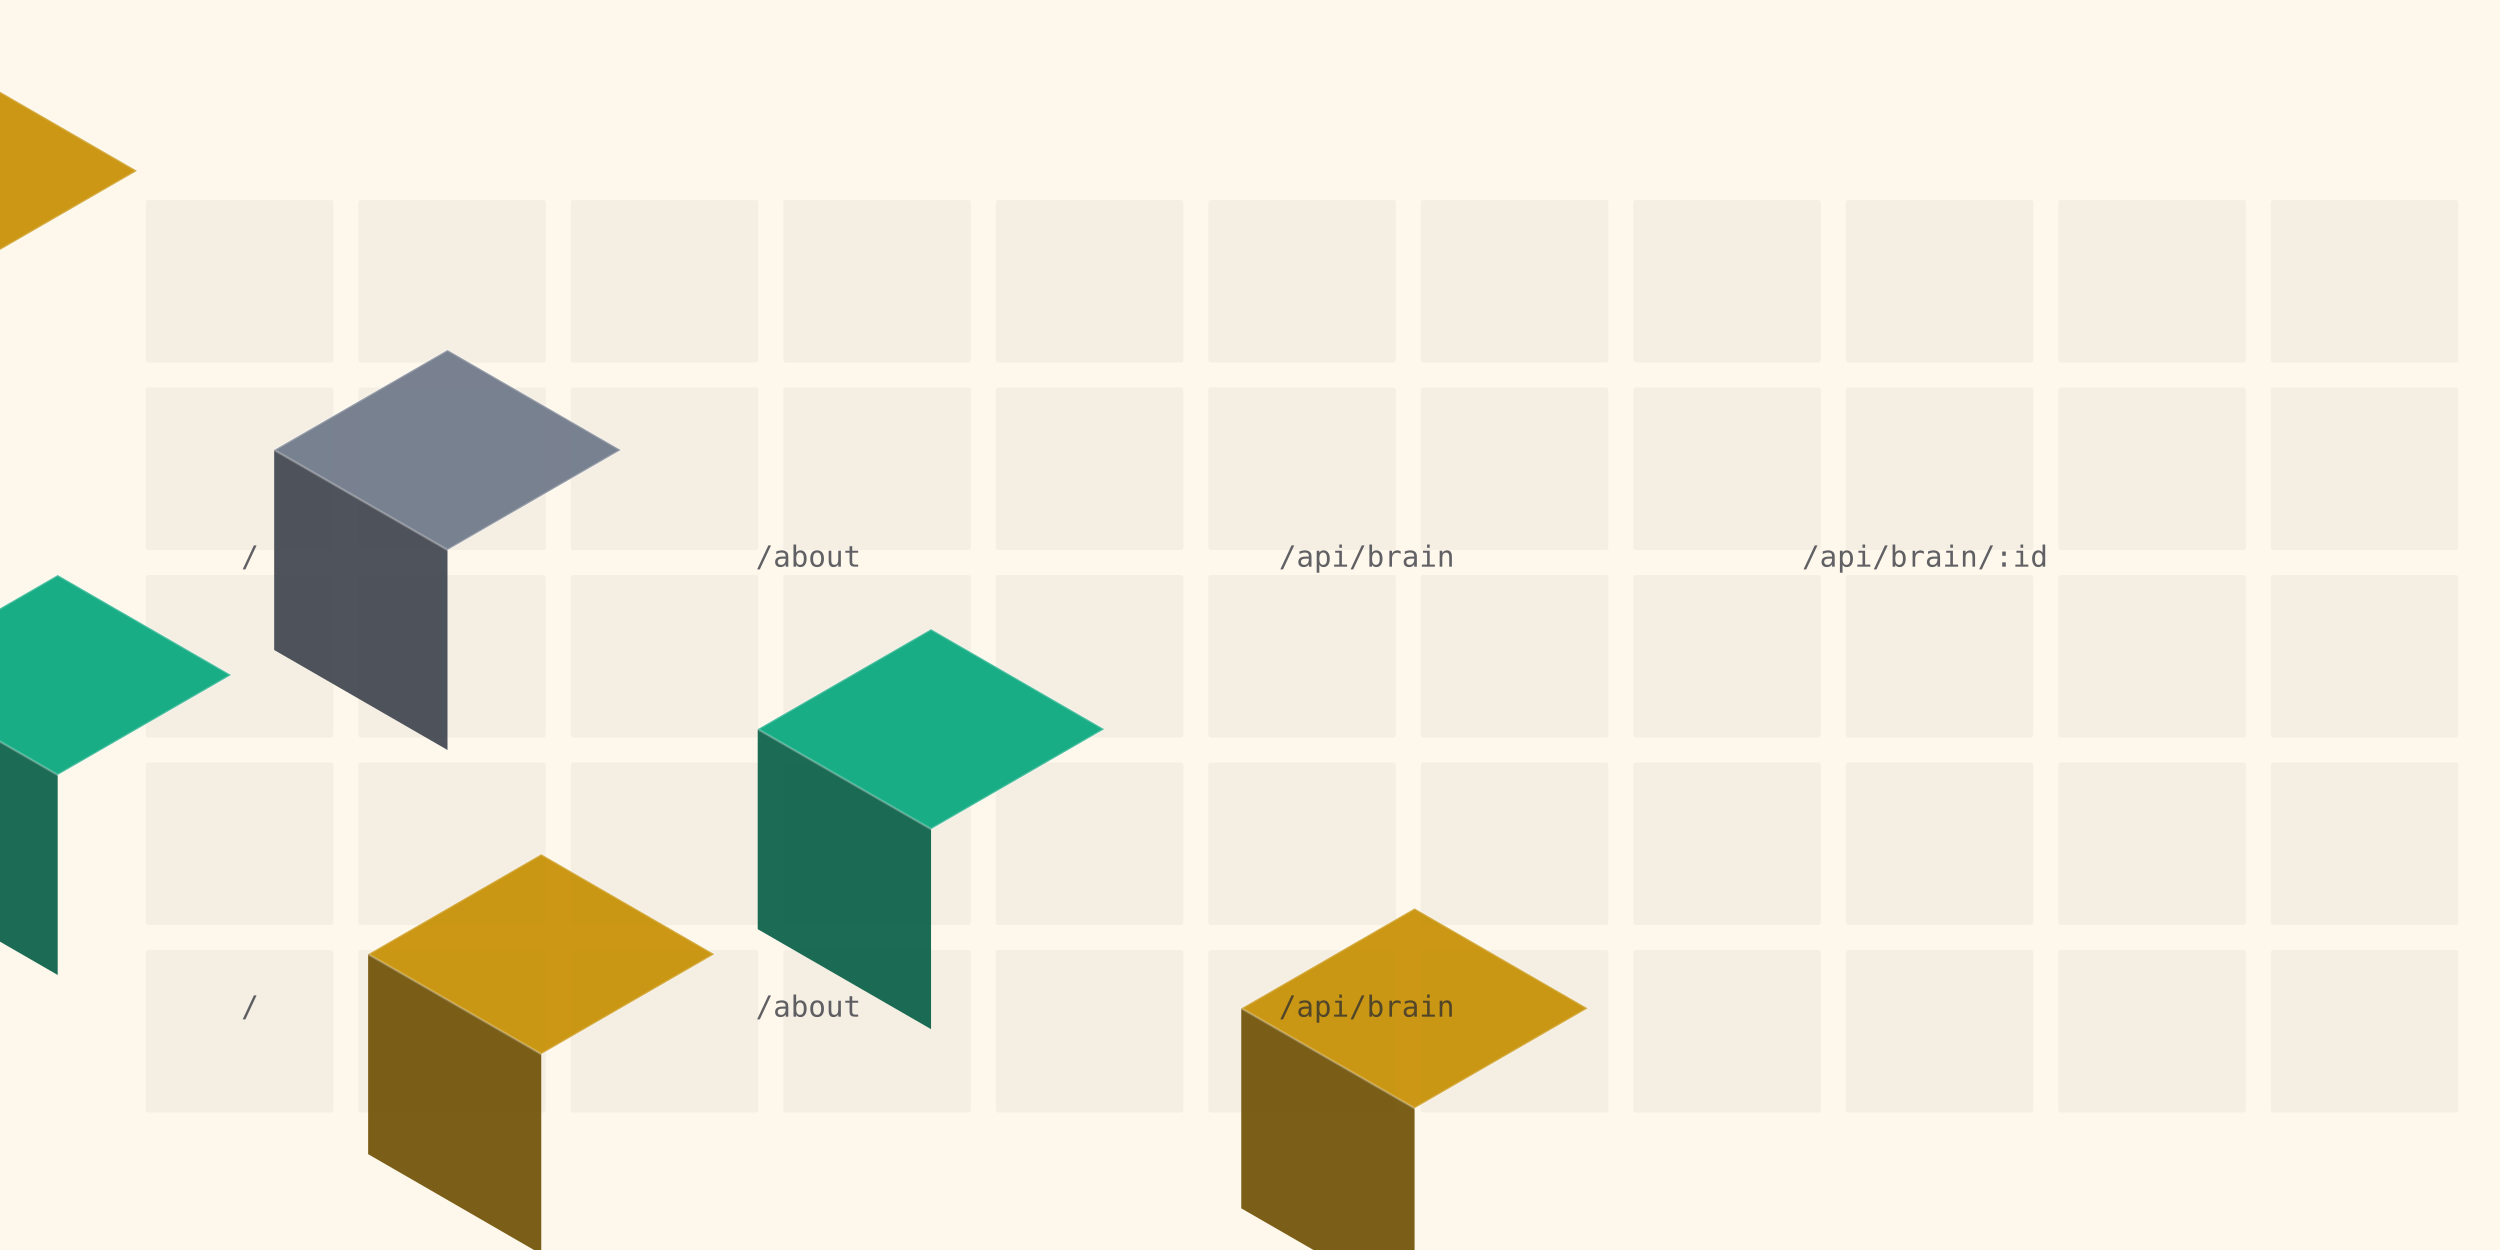
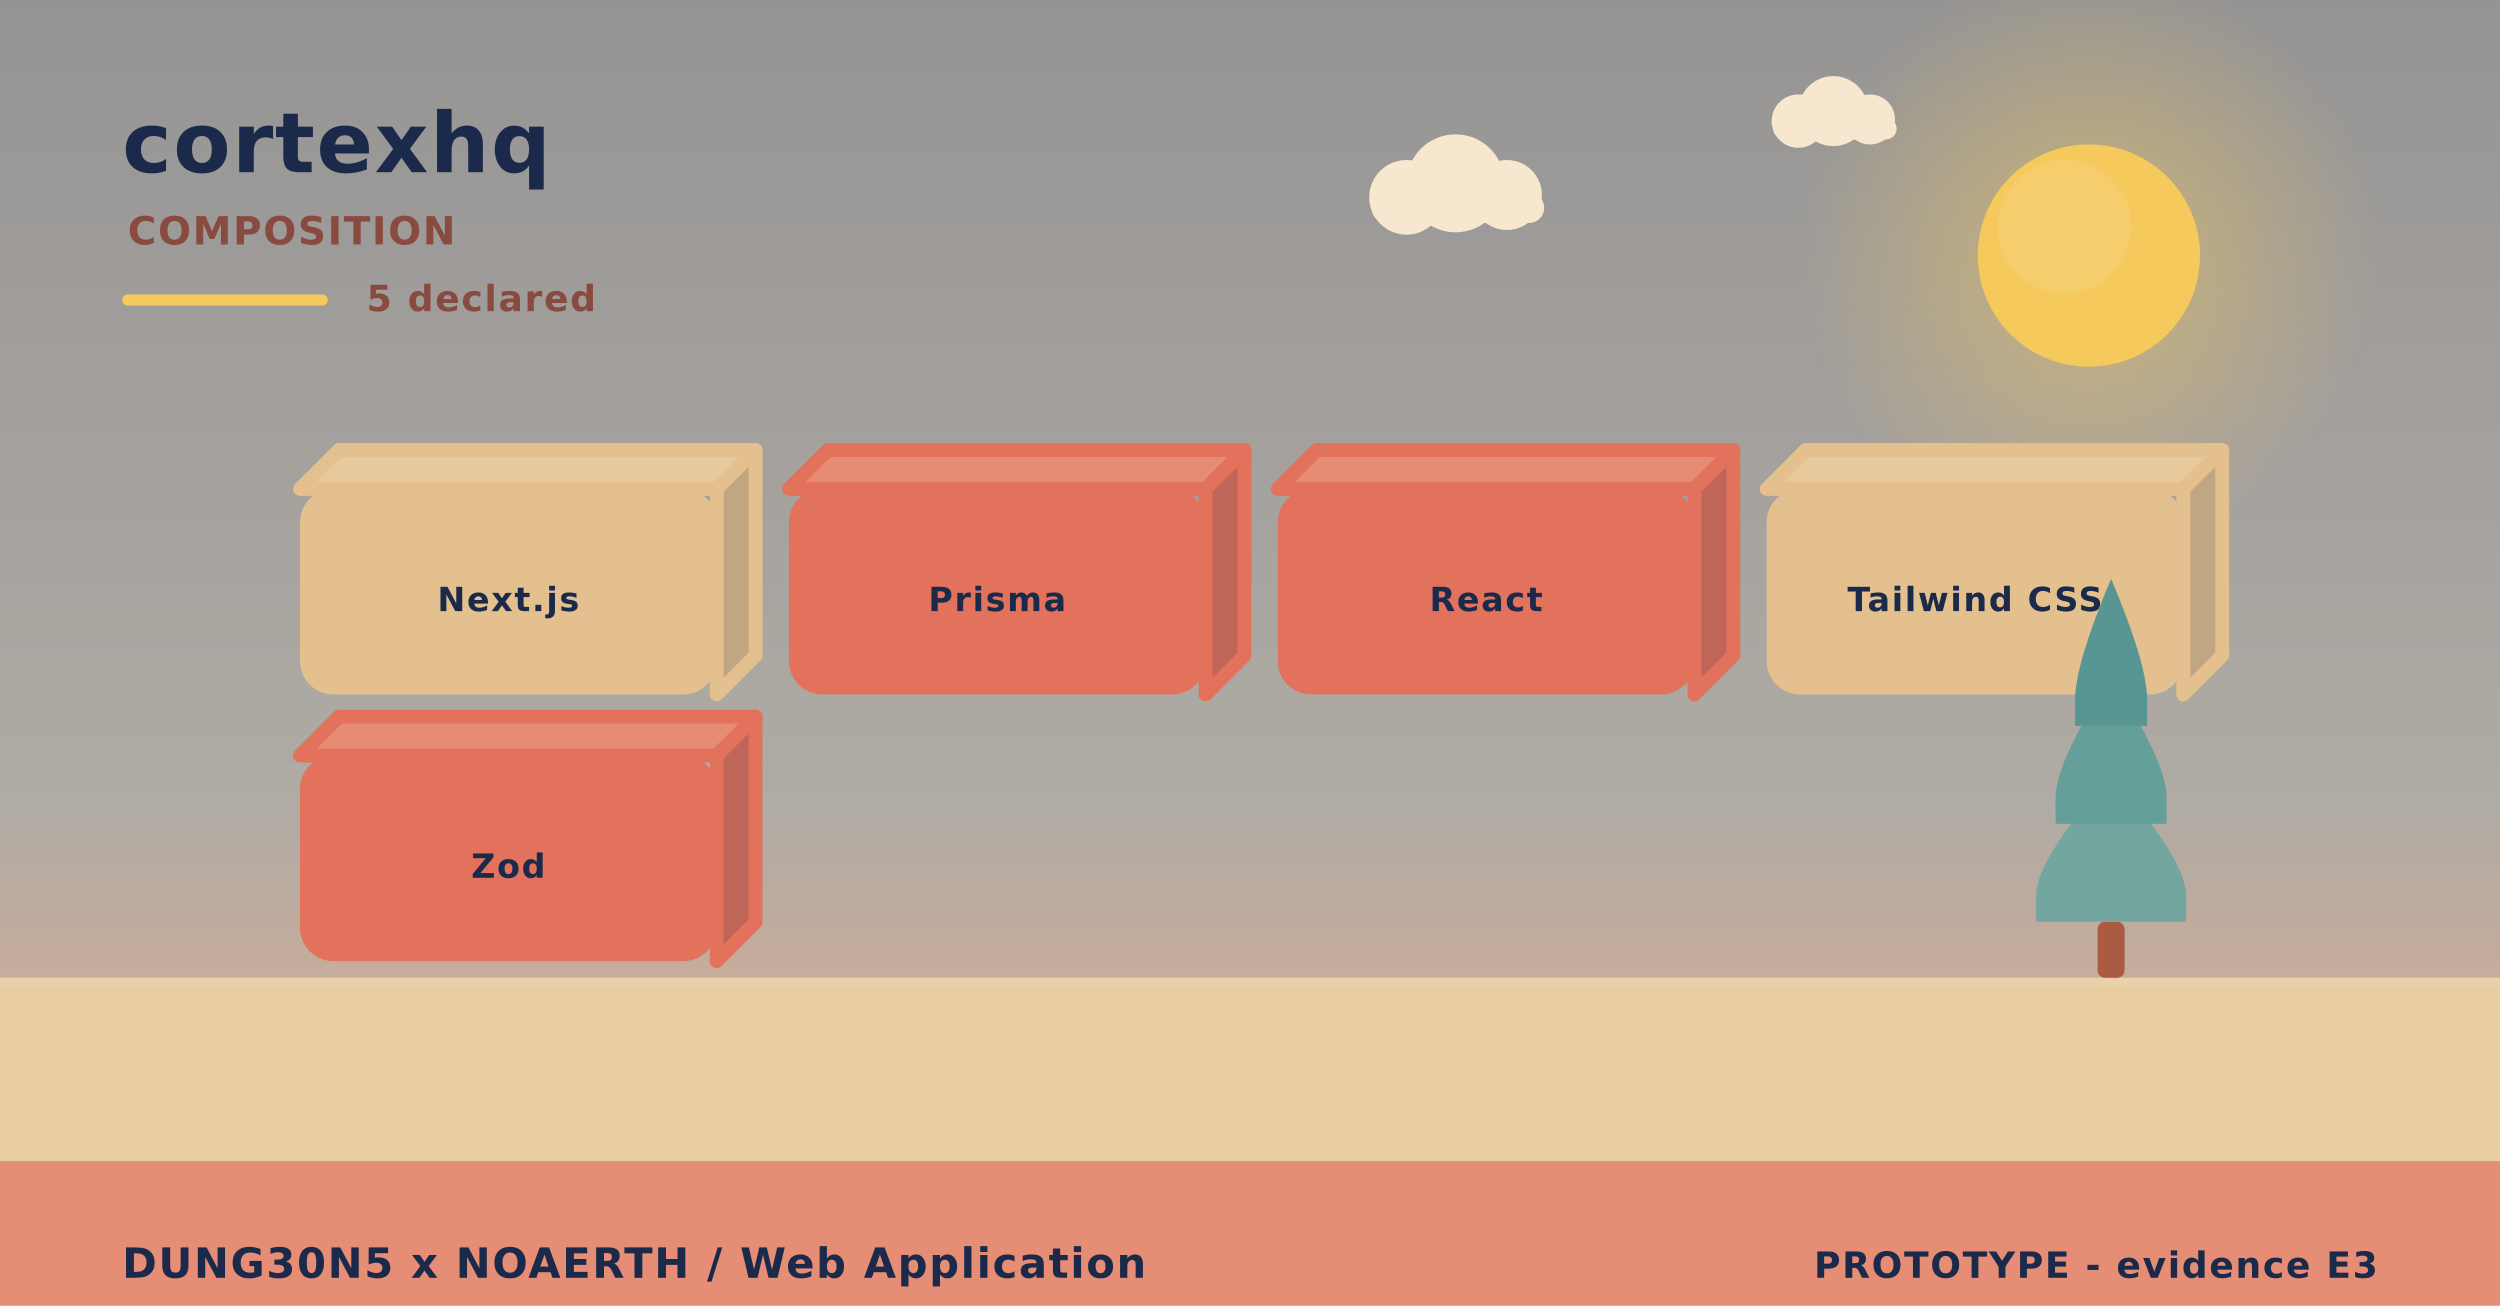
- <svg xmlns="http://www.w3.org/2000/svg" viewBox="0 0 1200 600" width="1200" height="600" role="img" aria-label="cortexhq component map">
-   <rect width="1200" height="600" fill="#fef8ec" />
-   <defs>
-     <linearGradient id="gc" x1="0" y1="0" x2="1" y2="1">
-       <stop offset="0%" stop-color="#c78f02" />
-       <stop offset="100%" stop-color="#6e7788" />
-     </linearGradient>
-   </defs>
-   <rect x="70.00" y="96.00" width="90.00" height="78.00" rx="1.20" fill="#252831" opacity="0.05" />
-   <rect x="172.00" y="96.00" width="90.00" height="78.00" rx="1.20" fill="#252831" opacity="0.05" />
-   <rect x="274.00" y="96.00" width="90.00" height="78.00" rx="1.20" fill="#252831" opacity="0.05" />
-   <rect x="376.00" y="96.00" width="90.00" height="78.00" rx="1.20" fill="#252831" opacity="0.05" />
-   <rect x="478.00" y="96.00" width="90.00" height="78.00" rx="1.20" fill="#252831" opacity="0.05" />
-   <rect x="580.00" y="96.00" width="90.00" height="78.00" rx="1.20" fill="#252831" opacity="0.05" />
-   <rect x="682.00" y="96.00" width="90.00" height="78.00" rx="1.20" fill="#252831" opacity="0.05" />
-   <rect x="784.00" y="96.00" width="90.00" height="78.00" rx="1.20" fill="#252831" opacity="0.05" />
-   <rect x="886.00" y="96.00" width="90.00" height="78.00" rx="1.20" fill="#252831" opacity="0.05" />
-   <rect x="988.00" y="96.00" width="90.00" height="78.00" rx="1.20" fill="#252831" opacity="0.05" />
-   <rect x="1090.00" y="96.00" width="90.00" height="78.00" rx="1.20" fill="#252831" opacity="0.05" />
-   <rect x="70.00" y="186.00" width="90.00" height="78.00" rx="1.20" fill="#252831" opacity="0.05" />
-   <rect x="172.00" y="186.00" width="90.00" height="78.00" rx="1.20" fill="#252831" opacity="0.05" />
-   <rect x="274.00" y="186.00" width="90.00" height="78.00" rx="1.20" fill="#252831" opacity="0.05" />
-   <rect x="376.00" y="186.00" width="90.00" height="78.00" rx="1.20" fill="#252831" opacity="0.05" />
-   <rect x="478.00" y="186.00" width="90.00" height="78.00" rx="1.20" fill="#252831" opacity="0.05" />
-   <rect x="580.00" y="186.00" width="90.00" height="78.00" rx="1.20" fill="#252831" opacity="0.05" />
-   <rect x="682.00" y="186.00" width="90.00" height="78.00" rx="1.20" fill="#252831" opacity="0.05" />
-   <rect x="784.00" y="186.00" width="90.00" height="78.00" rx="1.20" fill="#252831" opacity="0.05" />
-   <rect x="886.00" y="186.00" width="90.00" height="78.00" rx="1.20" fill="#252831" opacity="0.05" />
-   <rect x="988.00" y="186.00" width="90.00" height="78.00" rx="1.20" fill="#252831" opacity="0.05" />
-   <rect x="1090.00" y="186.00" width="90.00" height="78.00" rx="1.20" fill="#252831" opacity="0.05" />
-   <rect x="70.00" y="276.00" width="90.00" height="78.00" rx="1.20" fill="#252831" opacity="0.05" />
-   <rect x="172.00" y="276.00" width="90.00" height="78.00" rx="1.20" fill="#252831" opacity="0.05" />
-   <rect x="274.00" y="276.00" width="90.00" height="78.00" rx="1.20" fill="#252831" opacity="0.05" />
-   <rect x="376.00" y="276.00" width="90.00" height="78.00" rx="1.20" fill="#252831" opacity="0.05" />
-   <rect x="478.00" y="276.00" width="90.00" height="78.00" rx="1.20" fill="#252831" opacity="0.05" />
-   <rect x="580.00" y="276.00" width="90.00" height="78.00" rx="1.20" fill="#252831" opacity="0.05" />
-   <rect x="682.00" y="276.00" width="90.00" height="78.00" rx="1.20" fill="#252831" opacity="0.05" />
-   <rect x="784.00" y="276.00" width="90.00" height="78.00" rx="1.20" fill="#252831" opacity="0.05" />
-   <rect x="886.00" y="276.00" width="90.00" height="78.00" rx="1.20" fill="#252831" opacity="0.05" />
-   <rect x="988.00" y="276.00" width="90.00" height="78.00" rx="1.20" fill="#252831" opacity="0.05" />
-   <rect x="1090.00" y="276.00" width="90.00" height="78.00" rx="1.20" fill="#252831" opacity="0.05" />
-   <rect x="70.00" y="366.00" width="90.00" height="78.00" rx="1.20" fill="#252831" opacity="0.05" />
-   <rect x="172.00" y="366.00" width="90.00" height="78.00" rx="1.20" fill="#252831" opacity="0.05" />
-   <rect x="274.00" y="366.00" width="90.00" height="78.00" rx="1.20" fill="#252831" opacity="0.05" />
-   <rect x="376.00" y="366.00" width="90.00" height="78.00" rx="1.20" fill="#252831" opacity="0.05" />
-   <rect x="478.00" y="366.00" width="90.00" height="78.00" rx="1.20" fill="#252831" opacity="0.05" />
-   <rect x="580.00" y="366.00" width="90.00" height="78.00" rx="1.20" fill="#252831" opacity="0.05" />
-   <rect x="682.00" y="366.00" width="90.00" height="78.00" rx="1.20" fill="#252831" opacity="0.05" />
-   <rect x="784.00" y="366.00" width="90.00" height="78.00" rx="1.20" fill="#252831" opacity="0.05" />
-   <rect x="886.00" y="366.00" width="90.00" height="78.00" rx="1.20" fill="#252831" opacity="0.05" />
-   <rect x="988.00" y="366.00" width="90.00" height="78.00" rx="1.20" fill="#252831" opacity="0.05" />
-   <rect x="1090.00" y="366.00" width="90.00" height="78.00" rx="1.20" fill="#252831" opacity="0.05" />
-   <rect x="70.00" y="456.00" width="90.00" height="78.00" rx="1.20" fill="#252831" opacity="0.05" />
-   <rect x="172.00" y="456.00" width="90.00" height="78.00" rx="1.20" fill="#252831" opacity="0.05" />
-   <rect x="274.00" y="456.00" width="90.00" height="78.00" rx="1.20" fill="#252831" opacity="0.05" />
-   <rect x="376.00" y="456.00" width="90.00" height="78.00" rx="1.20" fill="#252831" opacity="0.05" />
-   <rect x="478.00" y="456.00" width="90.00" height="78.00" rx="1.20" fill="#252831" opacity="0.05" />
-   <rect x="580.00" y="456.00" width="90.00" height="78.00" rx="1.20" fill="#252831" opacity="0.05" />
-   <rect x="682.00" y="456.00" width="90.00" height="78.00" rx="1.20" fill="#252831" opacity="0.05" />
-   <rect x="784.00" y="456.00" width="90.00" height="78.00" rx="1.20" fill="#252831" opacity="0.05" />
-   <rect x="886.00" y="456.00" width="90.00" height="78.00" rx="1.20" fill="#252831" opacity="0.05" />
-   <rect x="988.00" y="456.00" width="90.00" height="78.00" rx="1.20" fill="#252831" opacity="0.05" />
-   <rect x="1090.00" y="456.00" width="90.00" height="78.00" rx="1.20" fill="#252831" opacity="0.05" />
-   <g transform="rotate(0 120 140)">
-     <polygon points="-17.3,34.0 65.8,82.0 -17.3,130.0 -100.5,82.0" fill="#c78f02" opacity="0.92" />
-     <polygon points="-100.5,82.0 -17.3,130.0 -17.3,226.0 -100.5,178.0" fill="#6d4f01" opacity="0.9" />
-     <polygon points="-17.3,34.0 65.8,82.0 -17.3,130.0 -100.5,82.0" fill="none" stroke="rgba(255,255,255,0.220)" stroke-width="1.2" />
-     <animateTransform attributeName="transform" type="rotate" values="-32.0 0.00 0.00 0.0 0.00 0.00" dur="6.25s" begin="0.0s" repeatCount="indefinite" />
+ <svg xmlns="http://www.w3.org/2000/svg" width="900" height="470" viewBox="0 0 900 470" role="img" aria-label="cortexhq - how it is composed">
+   <linearGradient id="skyc" x1="0" y1="0" x2="0" y2="1">
+     <stop offset="0" stop-color="#959494" />
+     <stop offset="0.62" stop-color="#b0aba4" />
+     <stop offset="1" stop-color="#f3ad8a" />
+   </linearGradient>
+   <rect width="900" height="470" fill="url(#skyc)" />
+   <radialGradient id="sunc">
+     <stop offset="0.35" stop-color="#f5c95c" stop-opacity="0.34" />
+     <stop offset="1" stop-color="#f5c95c" stop-opacity="0" />
+   </radialGradient>
+   <circle cx="752" cy="92" r="104" fill="url(#sunc)" />
+   <circle cx="752" cy="92" r="40" fill="#f5c95c" />
+   <circle cx="743.2" cy="81.6" r="24" fill="#f5d27e" opacity="0.5" />
+   <g>
+     <circle cx="524" cy="66" r="17.64" fill="#f6e7ce" />
+     <circle cx="506.36" cy="71.04" r="13.44" fill="#f6e7ce" />
+     <circle cx="542.48" cy="70.2" r="12.6" fill="#f6e7ce" />
+     <rect x="493.76" y="69.36" width="62.16" height="10.92" rx="5.46" fill="#f6e7ce" />
+     <animateTransform attributeName="transform" type="translate" values="0 0;24 0;0 0" dur="36s" begin="0s" repeatCount="indefinite" />
  </g>
-   <text x="120" y="272" font-family="ui-monospace,Menlo,monospace" font-size="14" fill="rgba(37,40,49,0.720)" text-anchor="middle">/</text>
-   <g transform="rotate(0 388 140)">
-     <polygon points="214.8,168.0 297.9,216.0 214.8,264.0 131.6,216.0" fill="#6e7788" opacity="0.92" />
-     <polygon points="131.6,216.0 214.8,264.0 214.8,360.0 131.6,312.0" fill="#3c414b" opacity="0.9" />
-     <polygon points="214.8,168.0 297.9,216.0 214.8,264.0 131.6,216.0" fill="none" stroke="rgba(255,255,255,0.220)" stroke-width="1.2" />
-     <animateTransform attributeName="transform" type="rotate" values="-32.0 0.00 0.00 0.0 0.00 0.00" dur="6.25s" begin="0.4s" repeatCount="indefinite" />
+   <g>
+     <circle cx="660" cy="40" r="12.6" fill="#f6e7ce" />
+     <circle cx="647.4" cy="43.6" r="9.6" fill="#f6e7ce" />
+     <circle cx="673.2" cy="43" r="9" fill="#f6e7ce" />
+     <rect x="638.4" y="42.4" width="44.4" height="7.8" rx="3.9" fill="#f6e7ce" />
+     <animateTransform attributeName="transform" type="translate" values="0 0;-18 0;0 0" dur="46s" begin="3s" repeatCount="indefinite" />
  </g>
-   <text x="388" y="272" font-family="ui-monospace,Menlo,monospace" font-size="14" fill="rgba(37,40,49,0.720)" text-anchor="middle">/about</text>
-   <g transform="rotate(0 656 140)">
-     <polygon points="446.9,302.0 530.0,350.0 446.9,398.0 363.7,350.0" fill="#05a77d" opacity="0.92" />
-     <polygon points="363.7,350.0 446.9,398.0 446.9,494.0 363.7,446.0" fill="#035c45" opacity="0.9" />
-     <polygon points="446.9,302.0 530.0,350.0 446.9,398.0 363.7,350.0" fill="none" stroke="rgba(255,255,255,0.220)" stroke-width="1.2" />
-     <animateTransform attributeName="transform" type="rotate" values="-32.0 0.00 0.00 0.0 0.00 0.00" dur="6.25s" begin="0.8s" repeatCount="indefinite" />
+   <rect x="0" y="352" width="900" height="118" fill="#e9cda3" />
+   <rect x="0" y="352" width="900" height="3" fill="#ebd1a9" />
+   <text x="44" y="62" font-family="Verdana,DejaVu Sans,sans-serif" font-size="30" font-weight="700" letter-spacing="0.6" fill="#1b2a4a" text-anchor="start">cortexhq</text>
+   <text x="46" y="88" font-family="Verdana,DejaVu Sans,sans-serif" font-size="14" font-weight="700" letter-spacing="0.6" fill="#894b3f" text-anchor="start">COMPOSITION</text>
+   <rect x="44" y="106" width="74" height="4" rx="2" fill="#f5c95c" />
+   <text x="132" y="112" font-family="Verdana,DejaVu Sans,sans-serif" font-size="13" font-weight="700" letter-spacing="0.6" fill="#894b3f" text-anchor="start">5 declared</text>
+   <g>
+     <path d="M108,176 L258,176 L272,162 L122,162 Z" fill="#e7c99b" stroke="#e3c08d" stroke-width="5" stroke-linejoin="round" />
+     <path d="M258,176 L272,162 L272,236 L258,250 Z" fill="#c1a682" stroke="#e3c08d" stroke-width="5" stroke-linejoin="round" />
+     <rect x="108" y="176" width="150" height="74" rx="12" fill="#e3c08d" />
+     <animateTransform attributeName="transform" type="translate" values="0 10;0 0" dur="0.75s" begin="0s" fill="freeze" />
  </g>
-   <text x="656" y="272" font-family="ui-monospace,Menlo,monospace" font-size="14" fill="rgba(37,40,49,0.720)" text-anchor="middle">/api/brain</text>
-   <g transform="rotate(0 924 140)">
-     <polygon points="679.0,436.0 762.1,484.0 679.0,532.0 595.8,484.0" fill="#c78f02" opacity="0.92" />
-     <polygon points="595.8,484.0 679.0,532.0 679.0,628.0 595.8,580.0" fill="#6d4f01" opacity="0.9" />
-     <polygon points="679.0,436.0 762.1,484.0 679.0,532.0 595.8,484.0" fill="none" stroke="rgba(255,255,255,0.220)" stroke-width="1.2" />
-     <animateTransform attributeName="transform" type="rotate" values="-32.0 0.00 0.00 0.0 0.00 0.00" dur="6.25s" begin="1.2s" repeatCount="indefinite" />
+   <text x="183" y="220" font-family="Verdana,DejaVu Sans,sans-serif" font-size="12" font-weight="700" letter-spacing="0.6" fill="#1b2a4a" text-anchor="middle">Next.js</text>
+   <g>
+     <path d="M284,176 L434,176 L448,162 L298,162 Z" fill="#e68c74" stroke="#e2725b" stroke-width="5" stroke-linejoin="round" />
+     <path d="M434,176 L448,162 L448,236 L434,250 Z" fill="#c06658" stroke="#e2725b" stroke-width="5" stroke-linejoin="round" />
+     <rect x="284" y="176" width="150" height="74" rx="12" fill="#e2725b" />
+     <animateTransform attributeName="transform" type="translate" values="0 10;0 0" dur="0.75s" begin="0.16s" fill="freeze" />
  </g>
-   <text x="924" y="272" font-family="ui-monospace,Menlo,monospace" font-size="14" fill="rgba(37,40,49,0.720)" text-anchor="middle">/api/brain/:id</text>
-   <g transform="rotate(0 120 356)">
-     <polygon points="-204.4,142.0 -121.2,190.0 -204.4,238.0 -287.5,190.0" fill="#6e7788" opacity="0.92" />
-     <polygon points="-287.5,190.0 -204.4,238.0 -204.4,334.0 -287.5,286.0" fill="#3c414b" opacity="0.9" />
-     <polygon points="-204.4,142.0 -121.2,190.0 -204.4,238.0 -287.5,190.0" fill="none" stroke="rgba(255,255,255,0.220)" stroke-width="1.2" />
-     <animateTransform attributeName="transform" type="rotate" values="-32.0 0.00 0.00 0.0 0.00 0.00" dur="6.25s" begin="1.6s" repeatCount="indefinite" />
+   <text x="359" y="220" font-family="Verdana,DejaVu Sans,sans-serif" font-size="12" font-weight="700" letter-spacing="0.6" fill="#1b2a4a" text-anchor="middle">Prisma</text>
+   <g>
+     <path d="M460,176 L610,176 L624,162 L474,162 Z" fill="#e68c74" stroke="#e2725b" stroke-width="5" stroke-linejoin="round" />
+     <path d="M610,176 L624,162 L624,236 L610,250 Z" fill="#c06658" stroke="#e2725b" stroke-width="5" stroke-linejoin="round" />
+     <rect x="460" y="176" width="150" height="74" rx="12" fill="#e2725b" />
+     <animateTransform attributeName="transform" type="translate" values="0 10;0 0" dur="0.75s" begin="0.32s" fill="freeze" />
  </g>
-   <text x="120" y="488" font-family="ui-monospace,Menlo,monospace" font-size="14" fill="rgba(37,40,49,0.720)" text-anchor="middle">/</text>
-   <g transform="rotate(0 388 356)">
-     <polygon points="27.7,276.0 110.9,324.0 27.7,372.0 -55.4,324.0" fill="#05a77d" opacity="0.92" />
-     <polygon points="-55.4,324.0 27.7,372.0 27.7,468.0 -55.4,420.0" fill="#035c45" opacity="0.9" />
-     <polygon points="27.7,276.0 110.9,324.0 27.7,372.0 -55.4,324.0" fill="none" stroke="rgba(255,255,255,0.220)" stroke-width="1.2" />
-     <animateTransform attributeName="transform" type="rotate" values="-32.0 0.00 0.00 0.0 0.00 0.00" dur="6.25s" begin="2.0s" repeatCount="indefinite" />
+   <text x="535" y="220" font-family="Verdana,DejaVu Sans,sans-serif" font-size="12" font-weight="700" letter-spacing="0.6" fill="#1b2a4a" text-anchor="middle">React</text>
+   <g>
+     <path d="M636,176 L786,176 L800,162 L650,162 Z" fill="#e7c99b" stroke="#e3c08d" stroke-width="5" stroke-linejoin="round" />
+     <path d="M786,176 L800,162 L800,236 L786,250 Z" fill="#c1a682" stroke="#e3c08d" stroke-width="5" stroke-linejoin="round" />
+     <rect x="636" y="176" width="150" height="74" rx="12" fill="#e3c08d" />
+     <animateTransform attributeName="transform" type="translate" values="0 10;0 0" dur="0.75s" begin="0.48s" fill="freeze" />
  </g>
-   <text x="388" y="488" font-family="ui-monospace,Menlo,monospace" font-size="14" fill="rgba(37,40,49,0.720)" text-anchor="middle">/about</text>
-   <g transform="rotate(0 656 356)">
-     <polygon points="259.8,410.0 342.9,458.0 259.8,506.0 176.7,458.0" fill="#c78f02" opacity="0.92" />
-     <polygon points="176.7,458.0 259.8,506.0 259.8,602.0 176.7,554.0" fill="#6d4f01" opacity="0.9" />
-     <polygon points="259.8,410.0 342.9,458.0 259.8,506.0 176.7,458.0" fill="none" stroke="rgba(255,255,255,0.220)" stroke-width="1.2" />
-     <animateTransform attributeName="transform" type="rotate" values="-32.0 0.00 0.00 0.0 0.00 0.00" dur="6.25s" begin="2.4s" repeatCount="indefinite" />
+   <text x="711" y="220" font-family="Verdana,DejaVu Sans,sans-serif" font-size="12" font-weight="700" letter-spacing="0.6" fill="#1b2a4a" text-anchor="middle">Tailwind CSS</text>
+   <g>
+     <path d="M108,272 L258,272 L272,258 L122,258 Z" fill="#e68c74" stroke="#e2725b" stroke-width="5" stroke-linejoin="round" />
+     <path d="M258,272 L272,258 L272,332 L258,346 Z" fill="#c06658" stroke="#e2725b" stroke-width="5" stroke-linejoin="round" />
+     <rect x="108" y="272" width="150" height="74" rx="12" fill="#e2725b" />
+     <animateTransform attributeName="transform" type="translate" values="0 10;0 0" dur="0.75s" begin="0.64s" fill="freeze" />
  </g>
-   <text x="656" y="488" font-family="ui-monospace,Menlo,monospace" font-size="14" fill="rgba(37,40,49,0.720)" text-anchor="middle">/api/brain</text>
+   <text x="183" y="316" font-family="Verdana,DejaVu Sans,sans-serif" font-size="12" font-weight="700" letter-spacing="0.6" fill="#1b2a4a" text-anchor="middle">Zod</text>
+   <rect x="755.14" y="331.84" width="9.72" height="20.16" rx="2.7" fill="#ac5b43" />
+   <path d="M760,278.92 Q733,309.61 733,322.31 Q733,331.84 733,331.84 L787,331.84 Q787,331.84 787,322.31 Q787,309.61 760,278.92 Z" fill="#74a6a0" />
+   <path d="M760,243.64 Q740.02,274.33 740.02,287.03 Q740.02,296.56 740.02,296.56 L779.98,296.56 Q779.98,296.56 779.98,287.03 Q779.98,274.33 760,243.64 Z" fill="#649f9a" />
+   <path d="M760,208.36 Q747.04,239.05 747.04,251.75 Q747.04,261.28 747.04,261.28 L772.96,261.28 Q772.96,261.28 772.96,251.75 Q772.96,239.05 760,208.36 Z" fill="#589694" />
+   <rect x="0" y="418" width="900" height="52" rx="0" fill="#e68972" opacity="0.94" />
+   <text x="44" y="460" font-family="Verdana,DejaVu Sans,sans-serif" font-size="15" font-weight="700" letter-spacing="0.6" fill="#1b2a4a" text-anchor="start">DUNG30N5 x NOAERTH  /  Web Application</text>
+   <text x="856" y="460" font-family="Verdana,DejaVu Sans,sans-serif" font-size="13" font-weight="700" letter-spacing="0.6" fill="#1b2a4a" text-anchor="end">PROTOTYPE  -  evidence E3</text>
</svg>
